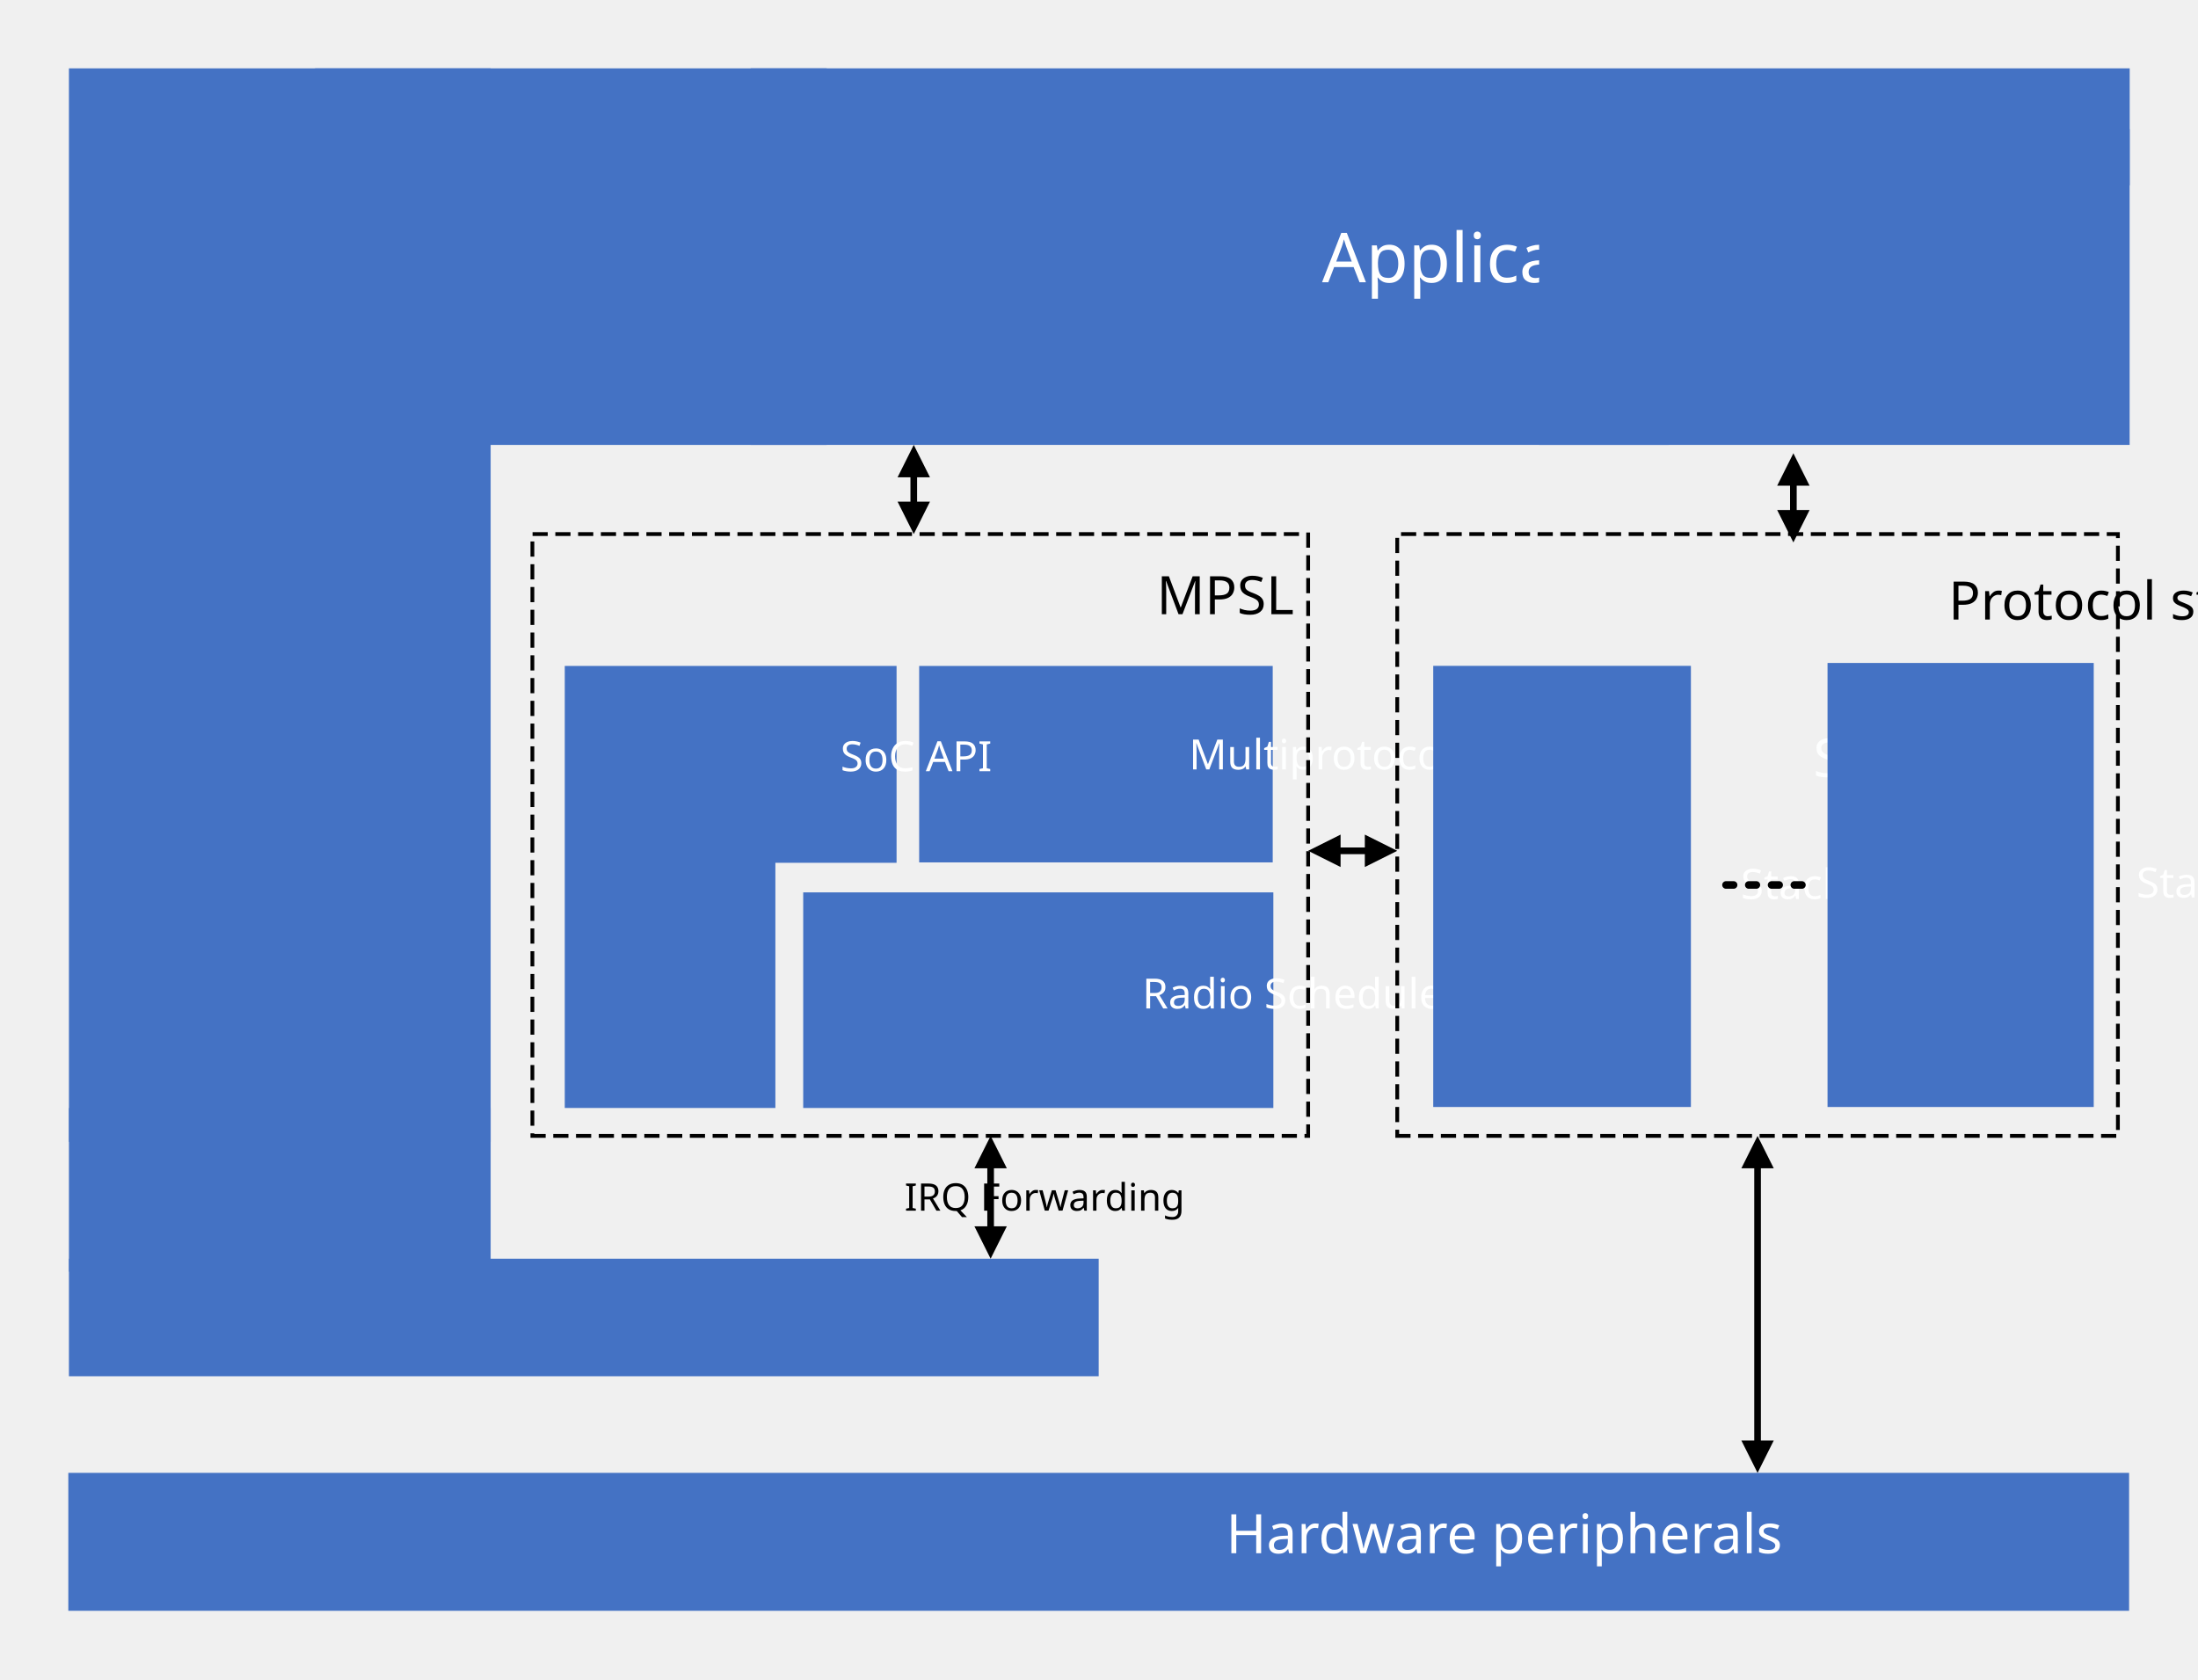
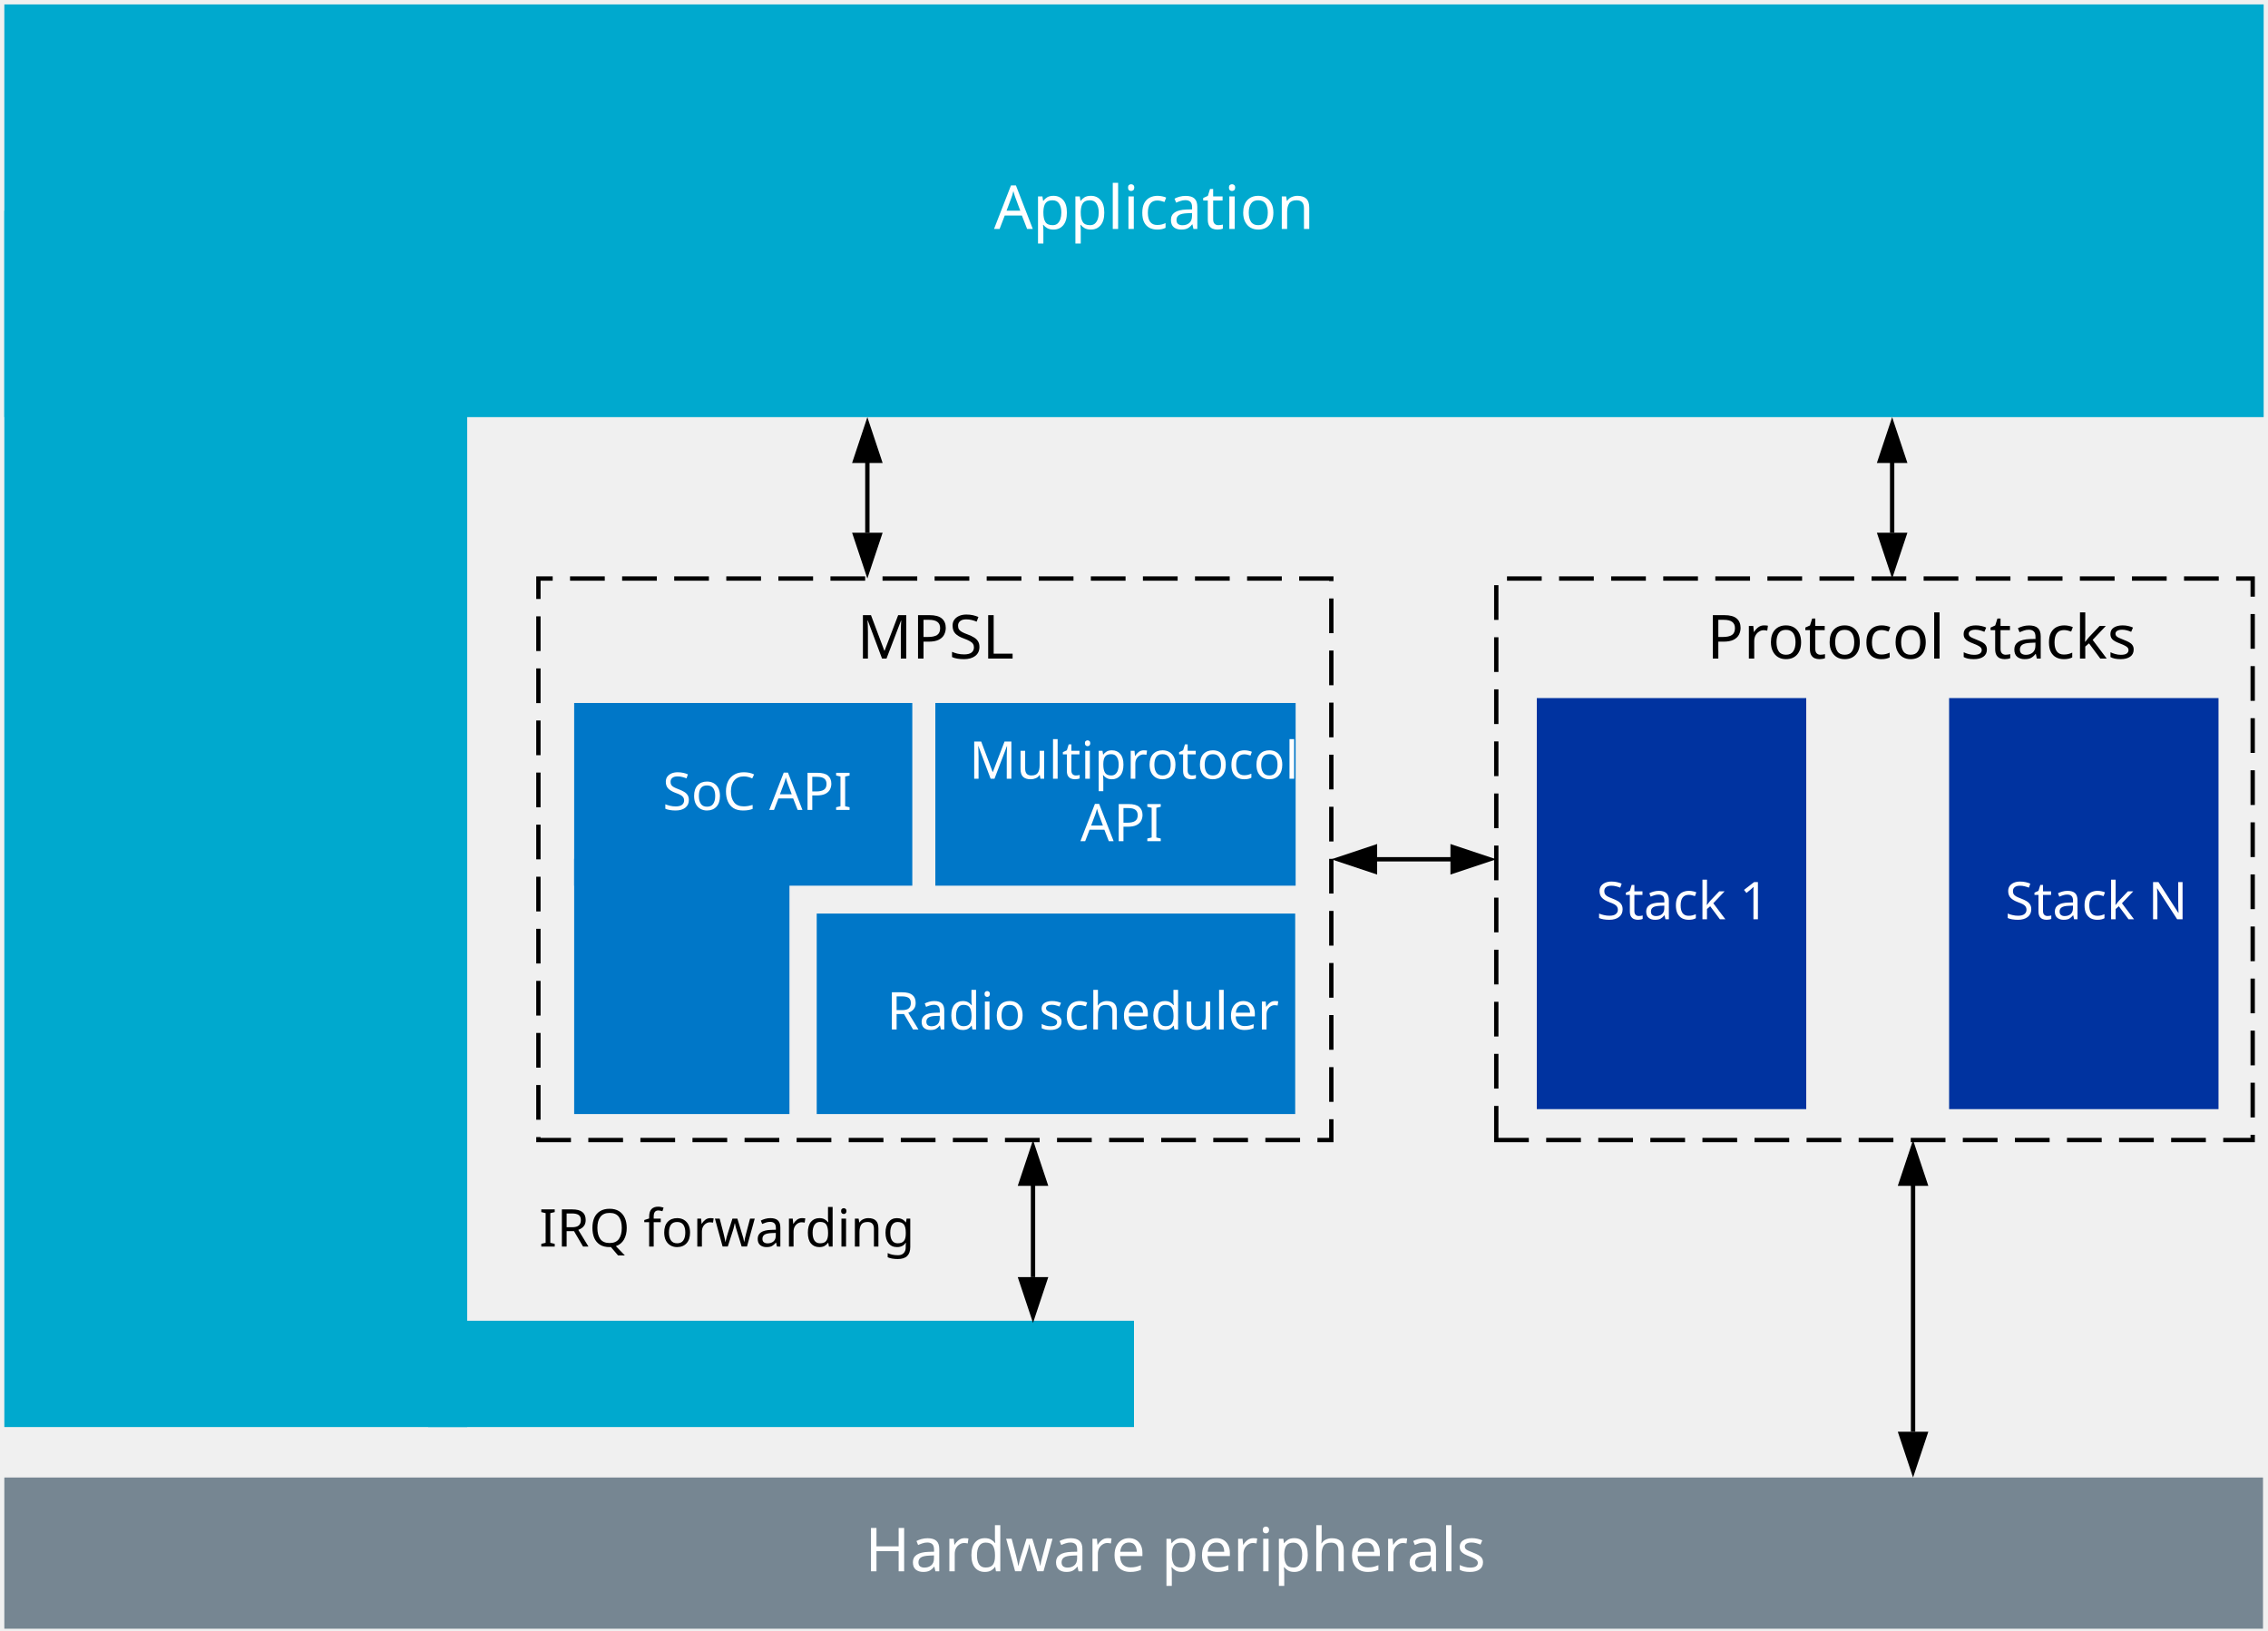
- <svg xmlns="http://www.w3.org/2000/svg" xmlns:ns1="http://schemas.microsoft.com/visio/2003/SVGExtensions/" xmlns:xlink="http://www.w3.org/1999/xlink" width="8.043in" height="6.145in" viewBox="0 0 579.106 442.423" xml:space="preserve" color-interpolation-filters="sRGB" class="st27">
-   <ns1:documentProperties ns1:langID="1033" ns1:viewMarkup="false" />
+ <svg xmlns="http://www.w3.org/2000/svg" xmlns:xlink="http://www.w3.org/1999/xlink" width="7.258in" height="5.218in" viewBox="0 0 522.583 375.667" xml:space="preserve" color-interpolation-filters="sRGB" class="st14">
  <style type="text/css">
	
- 		.st1 {fill:#4472c4;stroke:none;stroke-linecap:round;stroke-linejoin:round;stroke-width:0.671}
- 		.st2 {fill:#4472c4;stroke:none;stroke-linecap:round;stroke-linejoin:round;stroke-width:0.75}
- 		.st3 {fill:none;stroke:none;stroke-linecap:round;stroke-linejoin:round;stroke-width:0.75}
- 		.st4 {fill:none;stroke:none;stroke-linecap:butt;stroke-width:0.75}
- 		.st5 {fill:#ffffff;font-family:Calibri;font-size:1.511em}
- 		.st6 {fill:#4472c4;stroke:none;stroke-linecap:round;stroke-linejoin:round;stroke-width:0.671}
- 		.st7 {fill:none;stroke:none;stroke-width:0.25}
+ 		.st1 {fill:#00a9ce;stroke:none;stroke-width:1}
+ 		.st2 {fill:#ffffff;font-family:Calibri;font-size:1.167em}
+ 		.st3 {fill:#0077c8;stroke:none;stroke-width:1}
+ 		.st4 {fill:#ffffff;font-family:Calibri;font-size:1em}
+ 		.st5 {font-size:1em}
+ 		.st6 {fill:none;stroke:#000000;stroke-dasharray:7,5;stroke-width:1}
+ 		.st7 {fill:none;stroke:none;stroke-width:1}
		.st8 {fill:#000000;font-family:Calibri;font-size:1.167em}
- 		.st9 {fill:#ffffff;font-family:Calibri;font-size:1.196em}
- 		.st10 {fill:#4472c4;stroke:none;stroke-linecap:round;stroke-linejoin:round;stroke-width:0.641}
- 		.st11 {fill:#feffff;font-family:Calibri;font-size:0.917em;font-stretch:normal}
- 		.st12 {fill:#4472c4;stroke:none;stroke-linecap:round;stroke-linejoin:round;stroke-width:0.621}
- 		.st13 {fill:#fdfefe;font-family:Calibri;font-size:1.167em;font-stretch:extra-condensed}
- 		.st14 {fill:#4472c4;stroke:none;stroke-linecap:round;stroke-linejoin:round;stroke-width:0.567}
- 		.st15 {fill:#ffffff;font-family:Calibri;font-size:0.917em;font-stretch:semi-condensed}
- 		.st16 {fill:#000000;font-family:Calibri;font-size:0.833em}
- 		.st17 {fill:#4472c4;stroke:none;stroke-linecap:round;stroke-linejoin:round;stroke-width:0.855}
- 		.st18 {fill:#ffffff;font-family:Calibri;font-size:0.917em}
- 		.st19 {fill:none;stroke:none;stroke-width:0.237}
- 		.st20 {fill:#000000;font-family:Calibri;font-size:1.167em;font-stretch:semi-condensed}
- 		.st21 {fill:#4472c4;stroke:none;stroke-linecap:round;stroke-linejoin:round;stroke-width:0.94}
- 		.st22 {fill:none;stroke:#000000;stroke-dasharray:2.999,2.999;stroke-width:1}
- 		.st23 {fill:none;stroke:#000000;stroke-dasharray:2.999,2.999;stroke-width:1}
- 		.st24 {marker-end:url(#mrkr4-100);marker-start:url(#mrkr4-98);stroke:#000000;stroke-linecap:round;stroke-linejoin:round;stroke-width:1.75}
- 		.st25 {fill:#000000;fill-opacity:1;stroke:#000000;stroke-opacity:1;stroke-width:0.41}
- 		.st26 {stroke:#000000;stroke-dasharray:2,4;stroke-linecap:round;stroke-linejoin:round;stroke-width:2}
- 		.st27 {fill:none;fill-rule:evenodd;font-size:12px;overflow:visible;stroke-linecap:square;stroke-miterlimit:3}
+ 		.st9 {fill:#0033a0;stroke:none;stroke-width:1}
+ 		.st10 {marker-end:url(#mrkr13-49);marker-start:url(#mrkr13-47);stroke:#000000;stroke-linecap:butt;stroke-width:1}
+ 		.st11 {fill:#000000;fill-opacity:1;stroke:#000000;stroke-opacity:1;stroke-width:0.284}
+ 		.st12 {fill:#000000;font-family:Calibri;font-size:1em}
+ 		.st13 {fill:#768692;stroke:none;stroke-linecap:round;stroke-linejoin:round;stroke-width:0.75}
+ 		.st14 {fill:none;fill-rule:evenodd;font-size:12px;overflow:visible;stroke-linecap:square;stroke-miterlimit:3}
	
	</style>
  <defs id="Markers">
-     <g id="lend4">
-       <path d="M 2 1 L 0 0 L 2 -1 L 2 1 " style="stroke:none" />
+     <g id="lend13">
+       <path d="M 3 1 L 0 0 L 3 -1 L 3 1 " style="stroke:none" />
    </g>
-     <marker id="mrkr4-98" class="st25" ns1:arrowType="4" ns1:arrowSize="2" ns1:setback="4.67429" refX="4.674" orient="auto" markerUnits="strokeWidth" overflow="visible">
-       <use xlink:href="#lend4" transform="scale(2.44) " />
+     <marker id="mrkr13-47" class="st11" refX="10.2" orient="auto" markerUnits="strokeWidth" overflow="visible">
+       <use xlink:href="#lend13" transform="scale(3.52) " />
    </marker>
-     <marker id="mrkr4-100" class="st25" ns1:arrowType="4" ns1:arrowSize="2" ns1:setback="4.88" refX="-4.88" orient="auto" markerUnits="strokeWidth" overflow="visible">
-       <use xlink:href="#lend4" transform="scale(-2.44,-2.44) " />
+     <marker id="mrkr13-49" class="st11" refX="-10.56" orient="auto" markerUnits="strokeWidth" overflow="visible">
+       <use xlink:href="#lend13" transform="scale(-3.52,-3.52) " />
    </marker>
  </defs>
-   <g ns1:mID="0" ns1:index="1" ns1:groupContext="foregroundPage">
-     <ns1:pageProperties ns1:drawingScale="1" ns1:pageScale="1" ns1:drawingUnits="19" ns1:shadowOffsetX="9" ns1:shadowOffsetY="-9" />
-     <ns1:layer ns1:name="Connector" ns1:index="0" />
-     <g id="group2-1" transform="translate(197.782,-325.205)" ns1:mID="2" ns1:groupContext="group">
-       <g id="shape3-2" ns1:mID="3" ns1:groupContext="shape">
-         <path d="M363.33 343.2 L363.33 374.04 L241.91 374.04 L241.91 442.42 L0 442.42 L0 343.2 L363.33 343.2 Z" class="st1" />
+   <g>
+     <g id="shape1267-1" transform="translate(1,-279.562)">
+       <rect x="0" y="280.562" width="520.583" height="95.104" class="st1" />
+       <text x="228.04" y="332.31" class="st2">Application</text>
+     </g>
+     <g id="shape1268-4" transform="translate(1,-46.8398)">
+       <rect x="0" y="95.389" width="106.654" height="280.278" class="st1" />
+     </g>
+     <g id="shape1269-6" transform="translate(98.6535,-46.8398)">
+       <rect x="0" y="351.17" width="162.638" height="24.497" class="st1" />
+     </g>
+     <g id="group1291-8" transform="translate(124.057,-112.98)">
+       <g id="group1288-9" transform="translate(8.2383,-5.98577)">
+         <g id="group1284-10">
+           <g id="shape1282-11" transform="translate(1.59872E-14,-52.6252)">
+             <rect x="0" y="333.569" width="77.912" height="42.098" class="st3" />
+             <text x="20.4" y="358.22" class="st4">SoC API</text>
+           </g>
+           <g id="shape1283-14">
+             <rect x="0" y="316.851" width="49.608" height="58.815" class="st3" />
+           </g>
+         </g>
+         <g id="shape1285-16" transform="translate(83.2207,-52.6252)">
+           <rect x="0" y="333.569" width="83.018" height="42.098" class="st3" />
+           <text x="7.8" y="351.02" class="st4">Multiprotocol <tspan x="33.43" dy="1.2em" class="st5">API</tspan>
+           </text>
+         </g>
+         <g id="shape1287-20" transform="translate(55.8885,1.13687E-13)">
+           <rect x="0" y="329.466" width="110.249" height="46.2" class="st3" />
+           <text x="16.16" y="356.17" class="st4">Radio scheduler</text>
+         </g>
+       </g>
+       <g id="shape1289-23">
+         <path d="M0 375.67 L182.7 375.67 L182.7 246.28 L0 246.28 L0 375.67 Z" class="st6" />
+       </g>
+       <g id="shape1290-25" transform="translate(18.5021,-106.664)">
+         <rect x="0" y="358.697" width="141.332" height="16.97" class="st7" />
+         <text x="54.91" y="371.38" class="st8">MPSL</text>
      </g>
    </g>
-     <g id="group4-4" transform="translate(18.1596,-141.562)" ns1:mID="4" ns1:groupContext="group">
-       <g id="shape5-5" ns1:mID="5" ns1:groupContext="shape">
-         <path d="M0 159.56 L0 442.42 L111.11 442.42 L111.11 159.56 L0 159.56 Z" class="st2" />
+     <g id="group1294-28" transform="translate(344.765,-112.626)">
+ 			</g>
+     <g id="group1302-29" transform="translate(344.765,-112.98)">
+       <g id="shape1297-30" transform="translate(9.34126,-7.1176)">
+         <rect x="0" y="280.943" width="62.077" height="94.723" class="st9" />
+         <text x="13.74" y="331.91" class="st4">Stack 1</text>
+       </g>
+       <g id="shape1299-33">
+         <path d="M0 375.67 L174.29 375.67 L174.29 246.28 L0 246.28 L0 375.67 Z" class="st6" />
+       </g>
+       <g id="shape1300-35" transform="translate(18.9834,-106.664)">
+         <rect x="0" y="358.697" width="145.008" height="16.97" class="st7" />
+         <text x="29.56" y="371.38" class="st8">Protocol stacks</text>
+       </g>
+       <g id="shape1301-38" transform="translate(104.338,-7.1176)">
+         <rect x="0" y="280.943" width="62.077" height="94.723" class="st9" />
+         <text x="12.9" y="331.91" class="st4">Stack N</text>
      </g>
    </g>
-     <g id="group6-7" transform="translate(222.646,-324)" ns1:mID="6" ns1:groupContext="group">
-       <ns1:userDefs />
-       <g id="shape7-8" ns1:mID="7" ns1:groupContext="shape" transform="translate(-3.43725E-13,-11.8291)">
-         <rect x="0" y="367.082" width="127.5" height="75.341" class="st3" />
-       </g>
-       <g id="shape8-10" ns1:mID="8" ns1:groupContext="shape" transform="translate(21.97,0)">
-         <ns1:textBlock ns1:margins="rect(0,0,0,0)" />
-         <ns1:textRect cx="99.734" cy="392.923" width="199.47" height="99" />
-         <rect x="0" y="343.423" width="199.468" height="99" class="st4" />
-         <text x="0" y="398.36" class="st5" ns1:langID="1033">
-           <ns1:paragraph />
-           <ns1:tabList />Application</text>
-       </g>
+     <g id="shape1303-41" transform="translate(192.764,-279.562)">
+       <path d="M7.09 385.87 L7.09 386.23 L7.09 402.3" class="st10" />
    </g>
-     <g id="group21-13" transform="translate(153.82,-63.8806)" ns1:mID="21" ns1:groupContext="group">
- 			</g>
-     <g id="group26-14" transform="translate(18.1596,-79.8006)" ns1:mID="26" ns1:groupContext="group">
-       <g id="shape27-15" ns1:mID="27" ns1:groupContext="shape">
-         <path d="M0 411.45 L0 442.42 L271.31 442.42 L271.31 411.45 L0 411.45 Z" class="st2" />
-       </g>
+     <g id="shape1304-50" transform="translate(119.348,-83.5487)">
+       <rect x="0" y="358.697" width="83.794" height="16.97" class="st7" />
+       <text x="4.89" y="370.78" class="st12">IRQ forwarding</text>
    </g>
-     <g id="group28-17" transform="translate(18.1596,-107.351)" ns1:mID="28" ns1:groupContext="group">
-       <g id="shape29-18" ns1:mID="29" ns1:groupContext="shape">
-         <path d="M0 399.3 L0 442.42 L111.11 442.42 L111.11 399.3 L0 399.3 Z" class="st2" />
-       </g>
+     <g id="shape1306-53" transform="translate(230.933,-112.98)">
+       <path d="M7.09 385.87 L7.09 386.23 L7.09 407.25" class="st10" />
    </g>
-     <g id="group30-20" transform="translate(405.514,-325.205)" ns1:mID="30" ns1:groupContext="group">
-       <g id="shape31-21" ns1:mID="31" ns1:groupContext="shape">
-         <rect x="0" y="359.214" width="155.58" height="83.21" class="st6" />
-       </g>
+     <g id="shape1307-60" transform="translate(344.765,-170.588)">
+       <path d="M-10.2 368.58 L-10.56 368.58 L-27.45 368.58" class="st10" />
    </g>
-     <g id="group35-23" transform="translate(396,-274.982)" ns1:mID="35" ns1:groupContext="group">
-       <ns1:userDefs />
-       <g id="shape36-24" ns1:mID="36" ns1:groupContext="shape" transform="translate(0,-0.846176)">
-         <rect x="0" y="427.325" width="147.387" height="15.099" class="st7" />
-       </g>
-       <g id="shape37-26" ns1:mID="37" ns1:groupContext="shape" transform="translate(37.2745,0)">
-         <ns1:textBlock ns1:margins="rect(0,0,0,0)" />
-         <ns1:textRect cx="57.863" cy="434.023" width="115.73" height="16.8" />
-         <rect x="0" y="425.624" width="115.726" height="16.8" class="st4" />
-         <text x="-0" y="438.22" class="st8" ns1:langID="1044">
-           <ns1:paragraph />
-           <ns1:tabList />Protocol stacks</text>
-       </g>
+     <g id="shape1308-67" transform="translate(428.89,-279.562)">
+       <path d="M7.09 385.87 L7.09 386.23 L7.09 402.3" class="st10" />
    </g>
-     <g id="group38-29" transform="translate(18,-18.0032)" ns1:mID="38" ns1:groupContext="group">
-       <g id="group39-30" ns1:mID="39" ns1:groupContext="group">
-         <g id="shape40-31" ns1:mID="40" ns1:groupContext="shape">
-           <path d="M0 406.08 L0 442.42 L542.95 442.42 L542.95 406.08 L0 406.08 Z" class="st2" />
-         </g>
-       </g>
-       <g id="group41-33" transform="translate(201.53,-10.8583)" ns1:mID="41" ns1:groupContext="group">
-         <ns1:userDefs />
-         <g id="shape42-34" ns1:mID="42" ns1:groupContext="shape" transform="translate(1.15108E-12,-1.25668)">
-           <rect x="0" y="427.703" width="139.89" height="14.72" class="st3" />
-         </g>
-         <g id="shape43-36" ns1:mID="43" ns1:groupContext="shape" transform="translate(6.49,-1.13687E-13)">
-           <ns1:textBlock ns1:margins="rect(0,0,0,0)" />
-           <ns1:textRect cx="143.556" cy="433.81" width="287.12" height="17.227" />
-           <rect x="0" y="425.197" width="287.112" height="17.227" class="st4" />
-           <text x="0" y="438.12" class="st9" ns1:langID="1033">
-             <ns1:paragraph />
-             <ns1:tabList />Hardware peripherals</text>
-         </g>
-       </g>
+     <g id="shape1309-74" transform="translate(433.709,-112.98)">
+       <path d="M7.09 385.87 L7.09 386.23 L7.09 442.88" class="st10" />
    </g>
-     <g id="group44-39" transform="translate(242.174,-215.2)" ns1:mID="44" ns1:groupContext="group">
-       <ns1:userDefs />
-       <g id="shape45-40" ns1:mID="45" ns1:groupContext="shape">
-         <rect x="0" y="390.663" width="93.149" height="51.76" class="st10" />
-       </g>
-       <g id="shape46-42" ns1:mID="46" ns1:groupContext="shape" transform="translate(0.825877,-0.799774)">
-         <ns1:textBlock ns1:margins="rect(0,0,0,0)" />
-         <ns1:textRect cx="46.125" cy="415.423" width="92.25" height="54" />
-         <rect x="0" y="388.423" width="92.25" height="54" class="st4" />
-         <text x="7.33" y="418.72" class="st11" ns1:langID="1033">
-           <ns1:paragraph ns1:horizAlign="1" />
-           <ns1:tabList />Multiprotocol API</text>
-       </g>
-     </g>
-     <g id="group47-45" transform="translate(148.798,-150.49)" ns1:mID="47" ns1:groupContext="group">
-       <ns1:userDefs />
-       <g id="shape48-46" ns1:mID="48" ns1:groupContext="shape">
-         <path d="M87.42 325.95 L87.42 377.82 L55.49 377.82 L55.49 442.42 L0 442.42 L0 325.95 L87.42 325.95 Z" class="st12" />
-       </g>
-       <g id="shape49-48" ns1:mID="49" ns1:groupContext="shape" transform="translate(248.85,-83.0625)">
-         <ns1:textBlock ns1:margins="rect(0,0,0,0)" />
-         <ns1:textRect cx="36.122" cy="434.023" width="72.25" height="16.8" />
-         <rect x="0" y="425.624" width="72.245" height="16.8" class="st4" />
-         <text x="0" y="438.22" class="st13" ns1:langID="1033">
-           <ns1:paragraph />
-           <ns1:tabList />SoC API</text>
-       </g>
-     </g>
-     <g id="group50-51" transform="translate(211.62,-150.49)" ns1:mID="50" ns1:groupContext="group">
-       <ns1:userDefs />
-       <g id="group51-52" ns1:mID="51" ns1:groupContext="group">
-         <g id="shape52-53" ns1:mID="52" ns1:groupContext="shape">
-           <rect x="0" y="385.613" width="123.867" height="56.81" class="st14" />
-         </g>
-       </g>
-       <g id="shape53-55" ns1:mID="53" ns1:groupContext="shape" transform="translate(-0.119546,-2.50979)">
-         <ns1:textBlock ns1:margins="rect(0,0,0,0)" />
-         <ns1:textRect cx="60.75" cy="415.423" width="121.5" height="54" />
-         <rect x="0" y="388.423" width="121.5" height="54" class="st4" />
-         <text x="26.51" y="418.72" class="st15" ns1:langID="1033">
-           <ns1:paragraph ns1:horizAlign="1" />
-           <ns1:tabList />Radio Scheduler</text>
-       </g>
-     </g>
-     <g id="group59-58" transform="translate(167.386,-119.055)" ns1:mID="59" ns1:groupContext="group">
-       <g id="group65-59" ns1:mID="65" ns1:groupContext="group">
-         <ns1:userDefs />
-         <g id="shape66-60" ns1:mID="66" ns1:groupContext="shape">
-           <rect x="0" y="427.664" width="39.354" height="14.759" class="st7" />
-         </g>
-         <g id="shape67-62" ns1:mID="67" ns1:groupContext="shape" transform="translate(3.3598,-1.38339)">
-           <ns1:textBlock ns1:margins="rect(0,0,0,0)" />
-           <ns1:textRect cx="36.127" cy="436.423" width="72.26" height="12" />
-           <rect x="0" y="430.423" width="72.254" height="12" class="st4" />
-           <text x="0" y="439.42" class="st16" ns1:langID="1033">
-             <ns1:paragraph />
-             <ns1:tabList />IRQ Forwarding</text>
-         </g>
-       </g>
-     </g>
-     <g id="group68-65" transform="translate(377.614,-150.75)" ns1:mID="68" ns1:groupContext="group">
-       <g id="shape69-66" ns1:mID="69" ns1:groupContext="shape">
-         <rect x="0" y="326.186" width="67.886" height="116.237" class="st17" />
-       </g>
-       <g id="shape68-68" ns1:mID="68" ns1:groupContext="groupContent">
-         <ns1:textBlock ns1:margins="rect(0,0,0,0)" />
-         <ns1:textRect cx="33.943" cy="384.305" width="67.89" height="116.237" />
-         <text x="18.08" y="387.61" class="st18" ns1:langID="1044">
-           <ns1:paragraph ns1:horizAlign="1" />
-           <ns1:tabList />Stack 1</text>
-       </g>
-     </g>
-     <g id="group71-70" transform="translate(128.012,-276.085)" ns1:mID="71" ns1:groupContext="group">
-       <ns1:userDefs />
-       <g id="shape72-71" ns1:mID="72" ns1:groupContext="shape">
-         <rect x="0" y="427.325" width="225.004" height="15.099" class="st19" />
-       </g>
-       <g id="shape73-73" ns1:mID="73" ns1:groupContext="shape" transform="translate(96.6403,-0.298874)">
-         <ns1:textBlock ns1:margins="rect(0,0,0,0)" />
-         <ns1:textRect cx="25.238" cy="434.023" width="50.48" height="16.8" />
-         <rect x="0" y="425.624" width="50.477" height="16.8" class="st4" />
-         <text x="0" y="438.22" class="st20" ns1:langID="1033">
-           <ns1:paragraph />
-           <ns1:tabList />MPSL</text>
-       </g>
-     </g>
-     <g id="group79-76" transform="translate(83.005,-325.202)" ns1:mID="79" ns1:groupContext="group">
-       <g id="shape80-77" ns1:mID="80" ns1:groupContext="shape">
-         <rect x="0" y="343.198" width="134.807" height="99.226" class="st21" />
-       </g>
-     </g>
-     <g id="group86-79" transform="translate(468.32,-65.3332)" ns1:mID="86" ns1:groupContext="group">
- 			</g>
-     <g id="shape94-80" ns1:mID="94" ns1:groupContext="shape" transform="translate(169.91,-234.125)">
-       <ns1:textBlock ns1:margins="rect(0,0,0,0)" />
-       <ns1:textRect cx="49" cy="434.023" width="98" height="16.8" />
-       <rect x="0" y="425.623" width="98" height="16.8" class="st4" />
-       <text x="0" y="437.32" class="st18" ns1:langID="1033">
-         <ns1:paragraph />
-         <ns1:tabList />SoC API</text>
-     </g>
-     <g id="shape95-83" ns1:mID="95" ns1:groupContext="shape" transform="translate(368.13,-143.13)">
-       <path d="M0 442.42 L189.87 442.42 L189.87 283.84 L0 283.84 L0 442.42 Z" class="st22" />
-     </g>
-     <g id="shape96-85" ns1:mID="96" ns1:groupContext="shape" transform="translate(140.267,-143.13)">
-       <path d="M0 442.42 L204.39 442.42 L204.39 283.84 L0 283.84 L0 442.42 Z" class="st23" />
-     </g>
-     <g id="group100-87" transform="translate(481.5,-150.75)" ns1:mID="100" ns1:groupContext="group">
-       <g id="shape101-88" ns1:mID="101" ns1:groupContext="shape">
-         <rect x="0" y="325.423" width="70.136" height="117" class="st17" />
-       </g>
-       <g id="shape100-90" ns1:mID="100" ns1:groupContext="groupContent">
-         <ns1:textBlock ns1:margins="rect(0,0,0,0)" />
-         <ns1:textRect cx="35.068" cy="383.923" width="70.14" height="117" />
-         <text x="18.44" y="387.22" class="st18" ns1:langID="1044">
-           <ns1:paragraph ns1:horizAlign="1" />
-           <ns1:tabList />Stack N</text>
-       </g>
-     </g>
-     <g id="shape104-92" ns1:mID="104" ns1:groupContext="shape" ns1:layerMember="0" transform="translate(231.75,-325.205)">
-       <path d="M9 450.6 L9 450.96 L9 457.37" class="st24" />
-     </g>
-     <g id="shape105-101" ns1:mID="105" ns1:groupContext="shape" ns1:layerMember="0" transform="translate(463.5,-322.994)">
-       <path d="M9 450.6 L9 450.96 L9 457.37" class="st24" />
-     </g>
-     <g id="shape106-108" ns1:mID="106" ns1:groupContext="shape" ns1:layerMember="0" transform="translate(252,-143.13)">
-       <path d="M9 450.6 L9 450.96 L9 466.24" class="st24" />
-     </g>
-     <g id="shape107-115" ns1:mID="107" ns1:groupContext="shape" ns1:layerMember="0" transform="translate(454.065,-143.13)">
-       <path d="M9 450.6 L9 450.96 L9 522.67" class="st24" />
-     </g>
-     <g id="shape108-122" ns1:mID="108" ns1:groupContext="shape" ns1:layerMember="0" transform="translate(368.13,-209.25)">
-       <path d="M-8.18 433.42 L-8.54 433.42 L-14.93 433.42" class="st24" />
-     </g>
-     <g id="shape109-129" ns1:mID="109" ns1:groupContext="shape" ns1:layerMember="0" transform="translate(474.75,-200.25)">
-       <path d="M0 433.42 L-23.47 433.42" class="st26" />
+     <g id="shape1310-81" transform="translate(1,-0.375)">
+       <path d="M0 340.83 L0 375.67 L520.43 375.67 L520.43 340.83 L0 340.83 Z" class="st13" />
+       <text x="198.33" y="362.45" class="st2">Hardware peripherals</text>
    </g>
  </g>
</svg>
